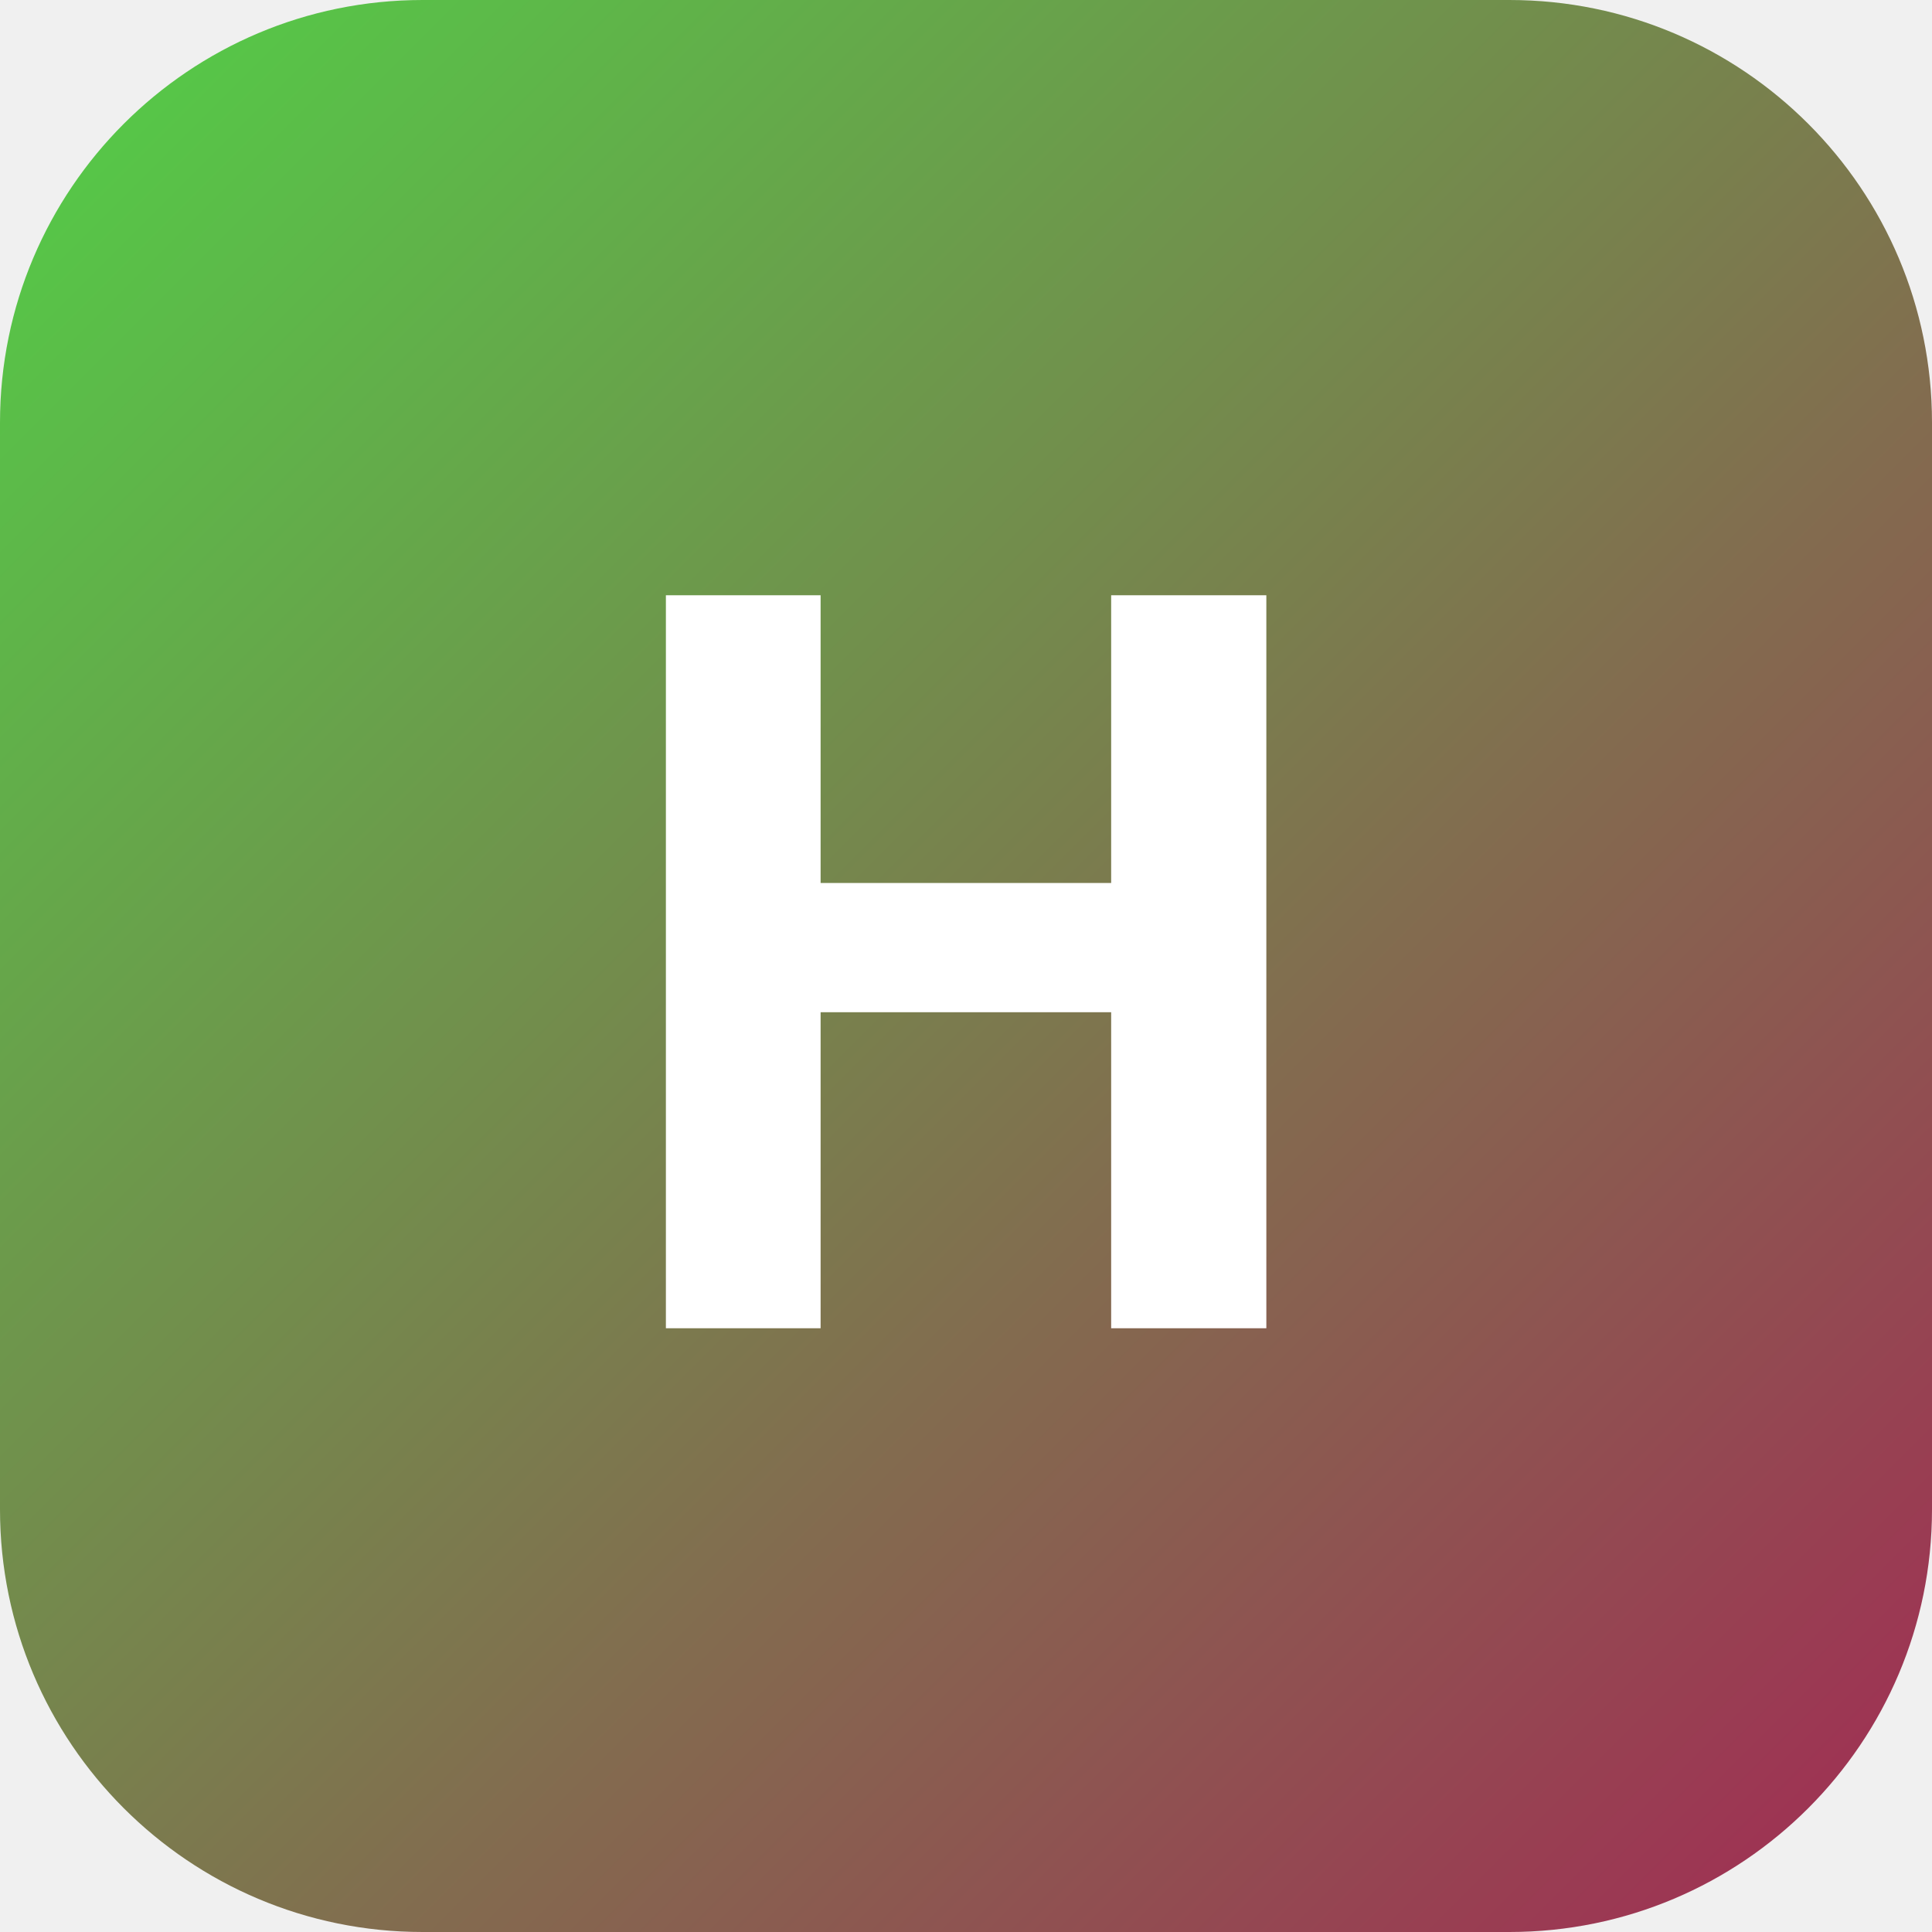
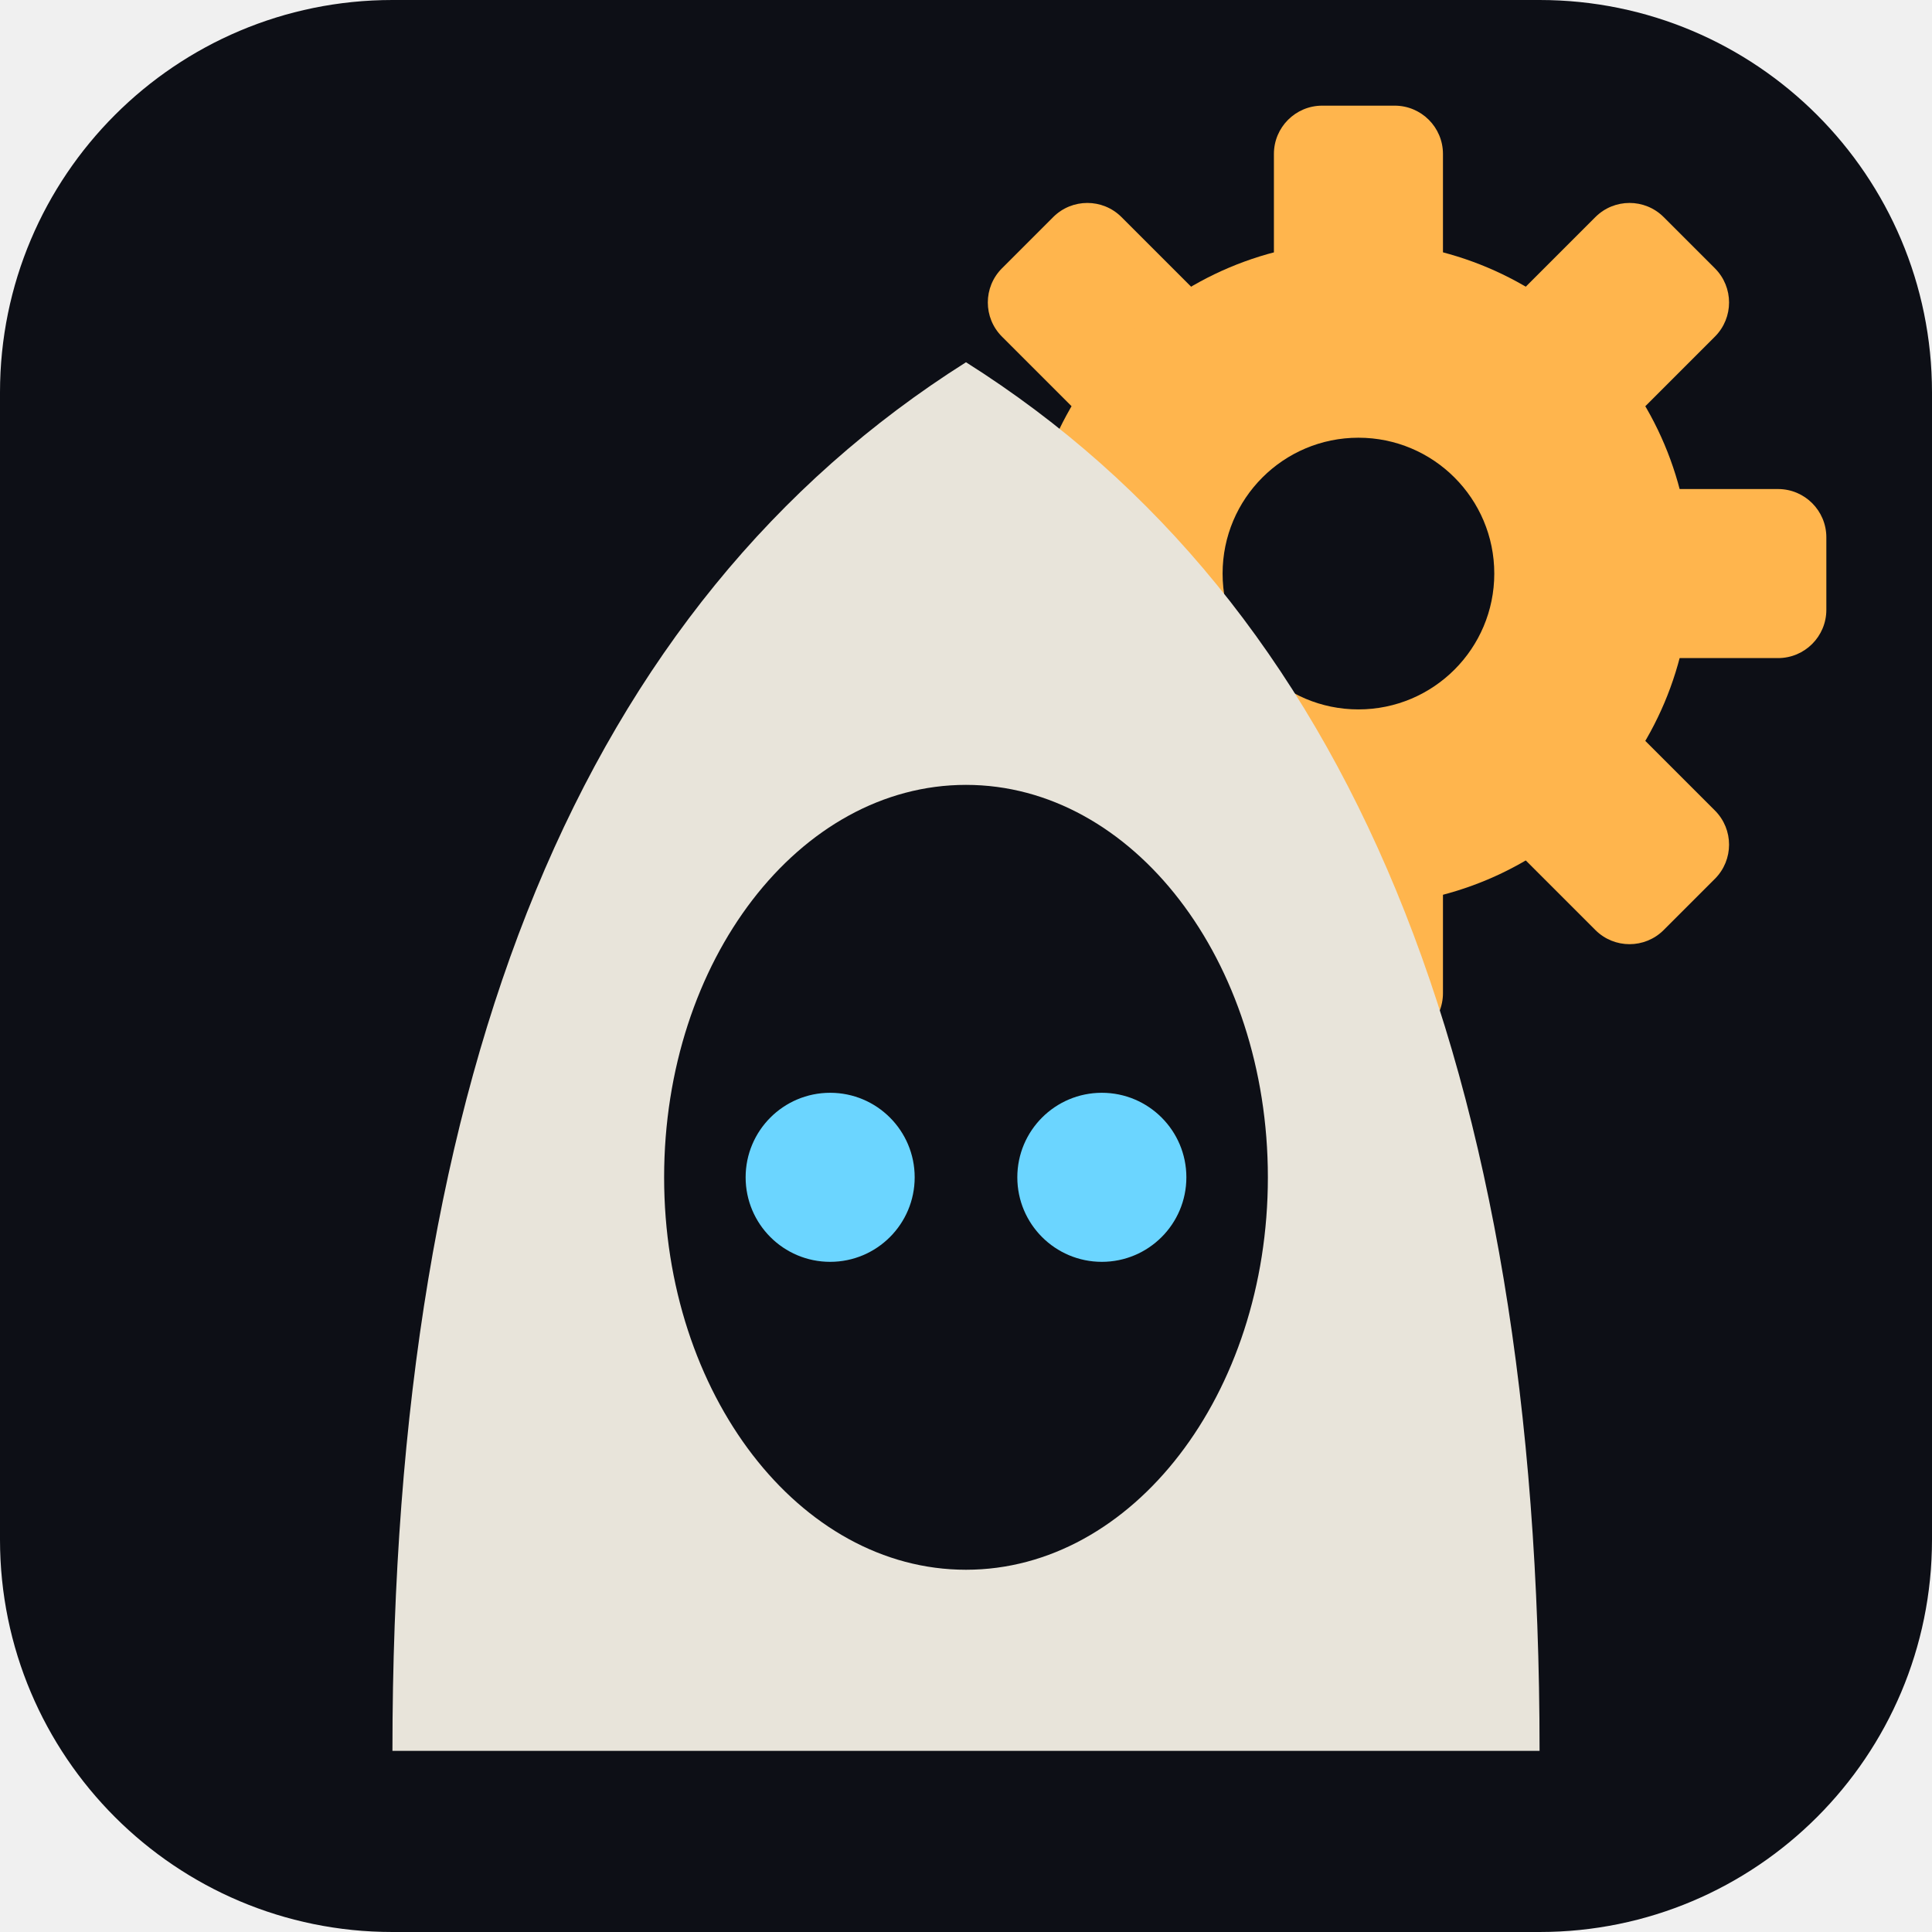
<svg xmlns="http://www.w3.org/2000/svg" viewBox="0 0 64 64">
-   <defs>
-     <linearGradient id="g" x1="0" y1="0" x2="1" y2="1">
-       <stop offset="0" stop-color="hsl(116 60% 55%)" />
-       <stop offset="1" stop-color="hsl(339 60% 40%)" />
-     </linearGradient>
-   </defs>
-   <rect width="64" height="64" rx="14" fill="url(#g)" />
-   <text x="32" y="44" font-size="34" text-anchor="middle" fill="#ffffff" font-family="Verdana,sans-serif" font-weight="bold">H</text>
+   <rect width="64" height="64" rx="13" fill="#0d0f16" />
+   <g transform="translate(45 19)">
+     <g fill="#ffb54d">
+       <rect x="-2.8" y="-15.5" width="5.6" height="7" rx="1.6" />
+       <rect x="-2.8" y="-15.5" width="5.6" height="7" rx="1.6" transform="rotate(45)" />
+       <rect x="-2.8" y="-15.5" width="5.6" height="7" rx="1.6" transform="rotate(90)" />
+       <rect x="-2.8" y="-15.5" width="5.6" height="7" rx="1.6" transform="rotate(135)" />
+       <rect x="-2.8" y="-15.5" width="5.6" height="7" rx="1.6" transform="rotate(180)" />
+       <rect x="-2.8" y="-15.5" width="5.6" height="7" rx="1.6" transform="rotate(225)" />
+       <rect x="-2.8" y="-15.5" width="5.6" height="7" rx="1.6" transform="rotate(270)" />
+       <rect x="-2.8" y="-15.5" width="5.6" height="7" rx="1.6" transform="rotate(315)" />
+       <circle r="11" />
+     </g>
+     <circle r="4.5" fill="#0d0f16" />
+   </g>
+   <path d="M 13 58 Q 13 24 32 12 Q 51 24 51 58 Z" fill="#e8e4da" />
+   <ellipse cx="32" cy="39" rx="10" ry="13" fill="#0d0f16" />
+   <circle cx="27.5" cy="39" r="2.8" fill="#6bd5ff" />
+   <circle cx="36.5" cy="39" r="2.8" fill="#6bd5ff" />
</svg>
